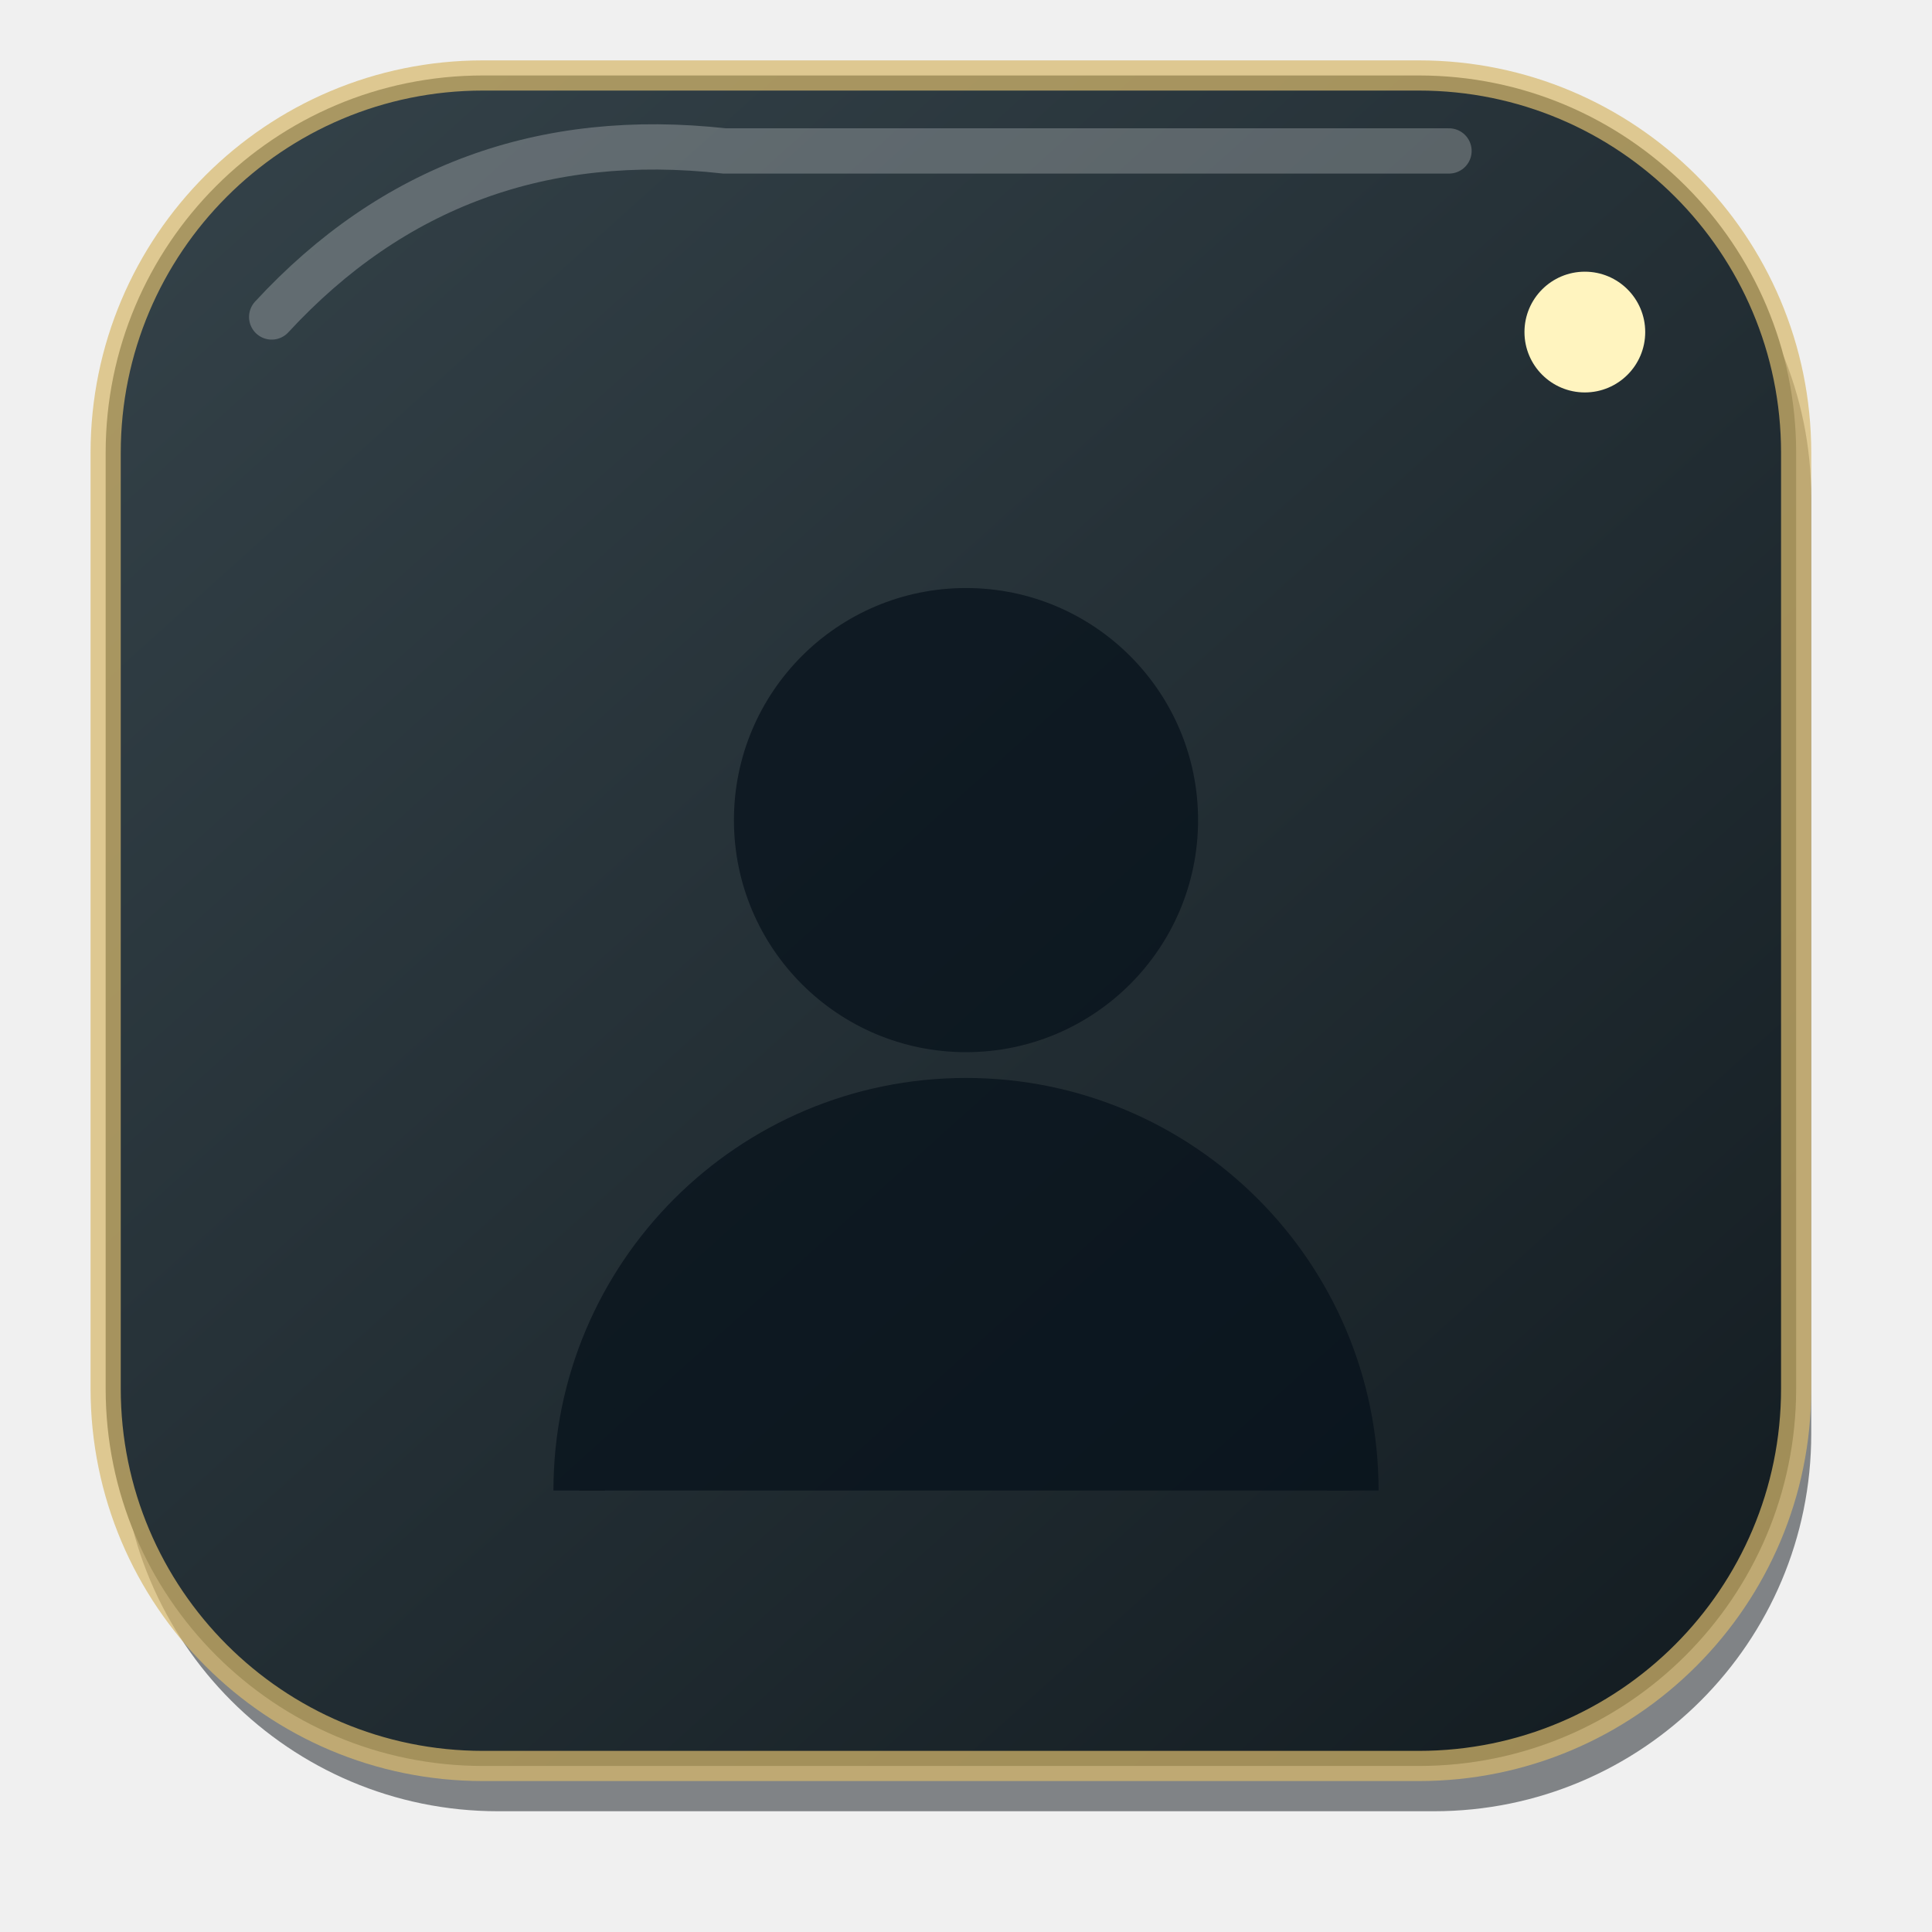
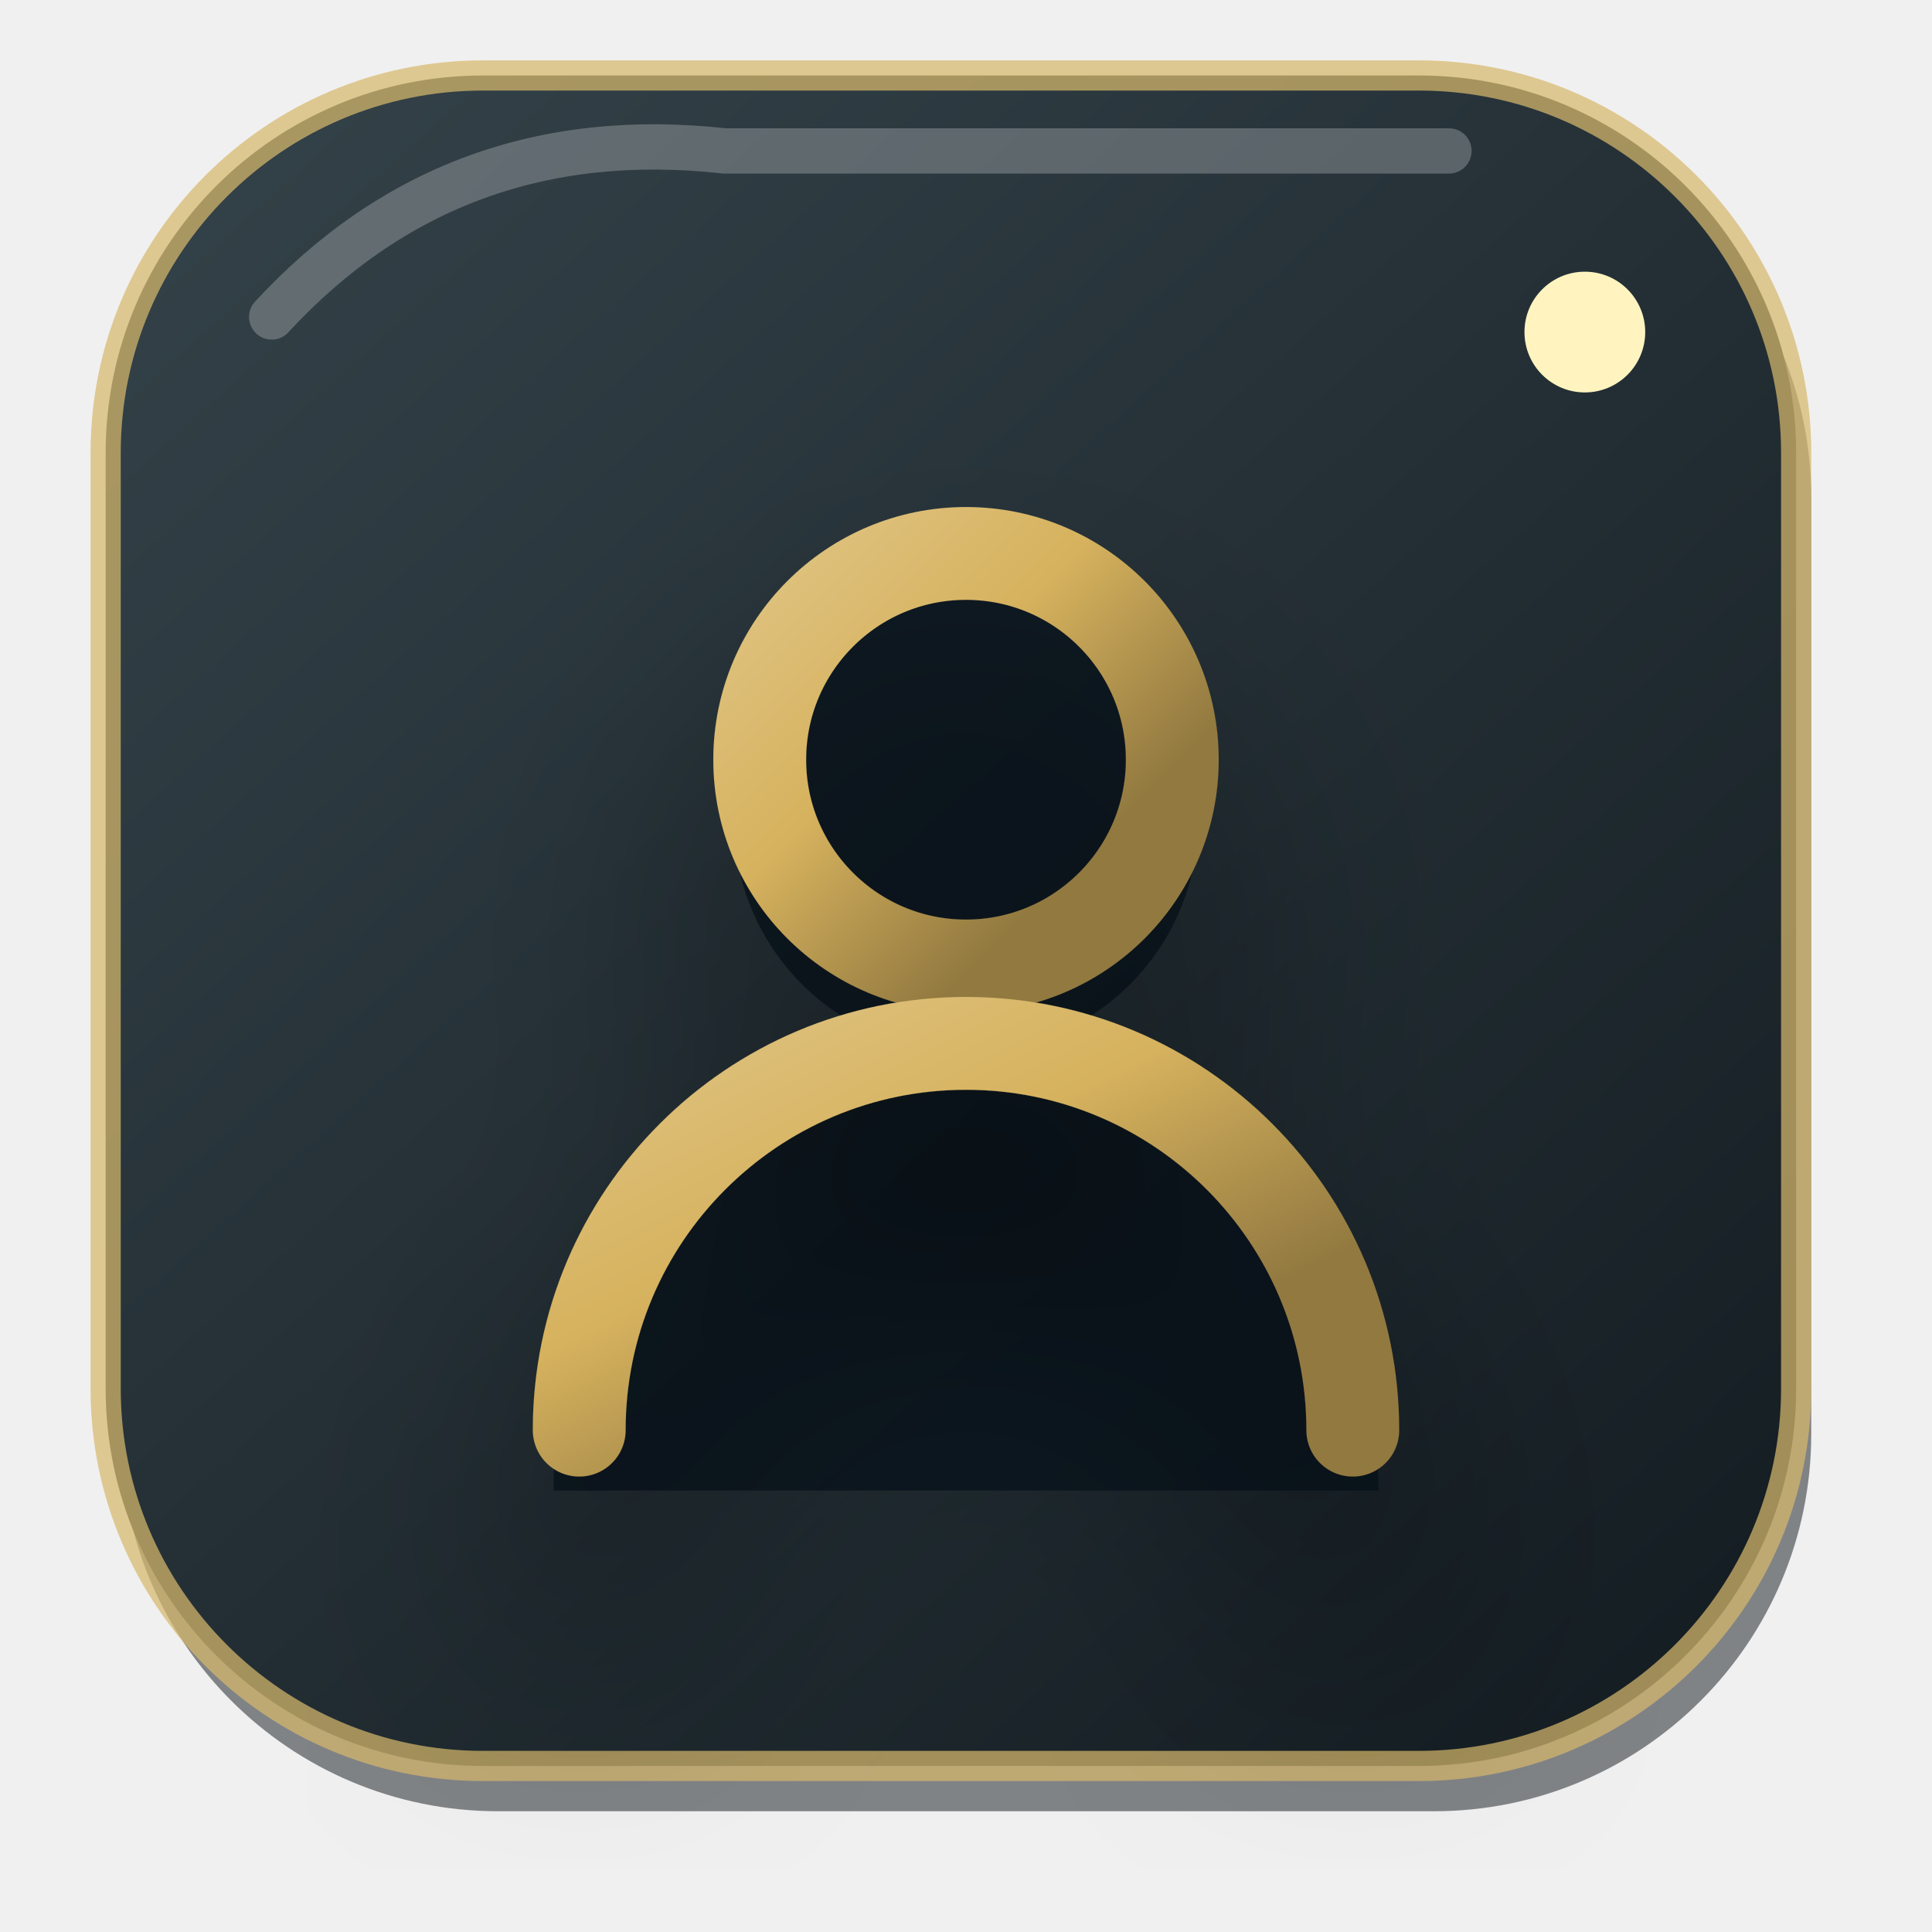
<svg xmlns="http://www.w3.org/2000/svg" width="128" height="128" viewBox="0 0 128 128" role="img" aria-label="account_circle 3D">
  <defs>
+     <linearGradient id="cD6B25E" x1="0" y1="0" x2="1" y2="1">
+       <stop offset="0" stop-color="#dfc381" />
+       <stop offset=".38" stop-color="#D6B25E" />
+       <stop offset=".76" stop-color="#927940" />
+       <stop offset="1" stop-color="#927940" />
+     </linearGradient>
    <linearGradient id="royalPrimary" x1="0" y1="0" x2="1" y2="1">
      <stop offset="0" stop-color="#eadbb3" />
      <stop offset=".38" stop-color="#D7B96D" />
      <stop offset=".76" stop-color="#a18b52" />
      <stop offset="1" stop-color="#706039" />
    </linearGradient>
    <linearGradient id="cD7B96D" x1="0" y1="0" x2="1" y2="1">
      <stop offset="0" stop-color="#eadbb3" />
      <stop offset=".38" stop-color="#D7B96D" />
      <stop offset=".76" stop-color="#a18b52" />
      <stop offset="1" stop-color="#706039" />
    </linearGradient>
    <linearGradient id="c168B79" x1="0" y1="0" x2="1" y2="1">
      <stop offset="0" stop-color="#86c3b9" />
      <stop offset=".38" stop-color="#168B79" />
      <stop offset=".76" stop-color="#11685b" />
      <stop offset="1" stop-color="#0b483f" />
    </linearGradient>
    <linearGradient id="royalTile" x1="0" y1="0" x2=".9" y2="1">
      <stop offset="0" stop-color="#35434A" />
      <stop offset="1" stop-color="#141D22" />
    </linearGradient>
    <filter id="royalShadow" x="-35%" y="-35%" width="175%" height="185%">
      <feGaussianBlur in="SourceAlpha" stdDeviation="2.4" />
      <feOffset dy="3.5" />
      <feComponentTransfer>
        <feFuncA type="linear" slope=".55" />
      </feComponentTransfer>
      <feMerge>
        <feMergeNode />
        <feMergeNode in="SourceGraphic" />
      </feMerge>
    </filter>
  </defs>
  <rect x="8" y="8" width="112" height="112" rx="25" fill="#070D13" opacity=".48" />
  <rect x="7" y="5" width="112" height="112" rx="25" fill="url(#royalTile)" stroke="#D7B96D" stroke-opacity=".72" stroke-width="2" />
  <path d="M18 21Q30 8 48 10h48" fill="none" stroke="#FFF" stroke-opacity=".24" stroke-width="3" stroke-linecap="round" />
  <g transform="translate(23.00 27.00) scale(3.4167)" opacity=".72" fill="#06101A" stroke="#06101A">
    <path d="M12 12a4 4 0 1 0 0-8 4 4 0 0 0 0 8z" />
    <path d="M4.5 21a7.5 7.5 0 0 1 15 0" />
  </g>
  <g transform="translate(23.00 23.00) scale(3.4167)" fill="none" stroke="url(#cD6B25E)" stroke-width="1.8" stroke-linecap="round" stroke-linejoin="round" filter="url(#royalShadow)">
    <path d="M12 12a4 4 0 1 0 0-8 4 4 0 0 0 0 8z" />
    <path d="M4.5 21a7.5 7.5 0 0 1 15 0" />
  </g>
  <circle cx="105" cy="22" r="4" fill="#FFF4BF" />
</svg>
